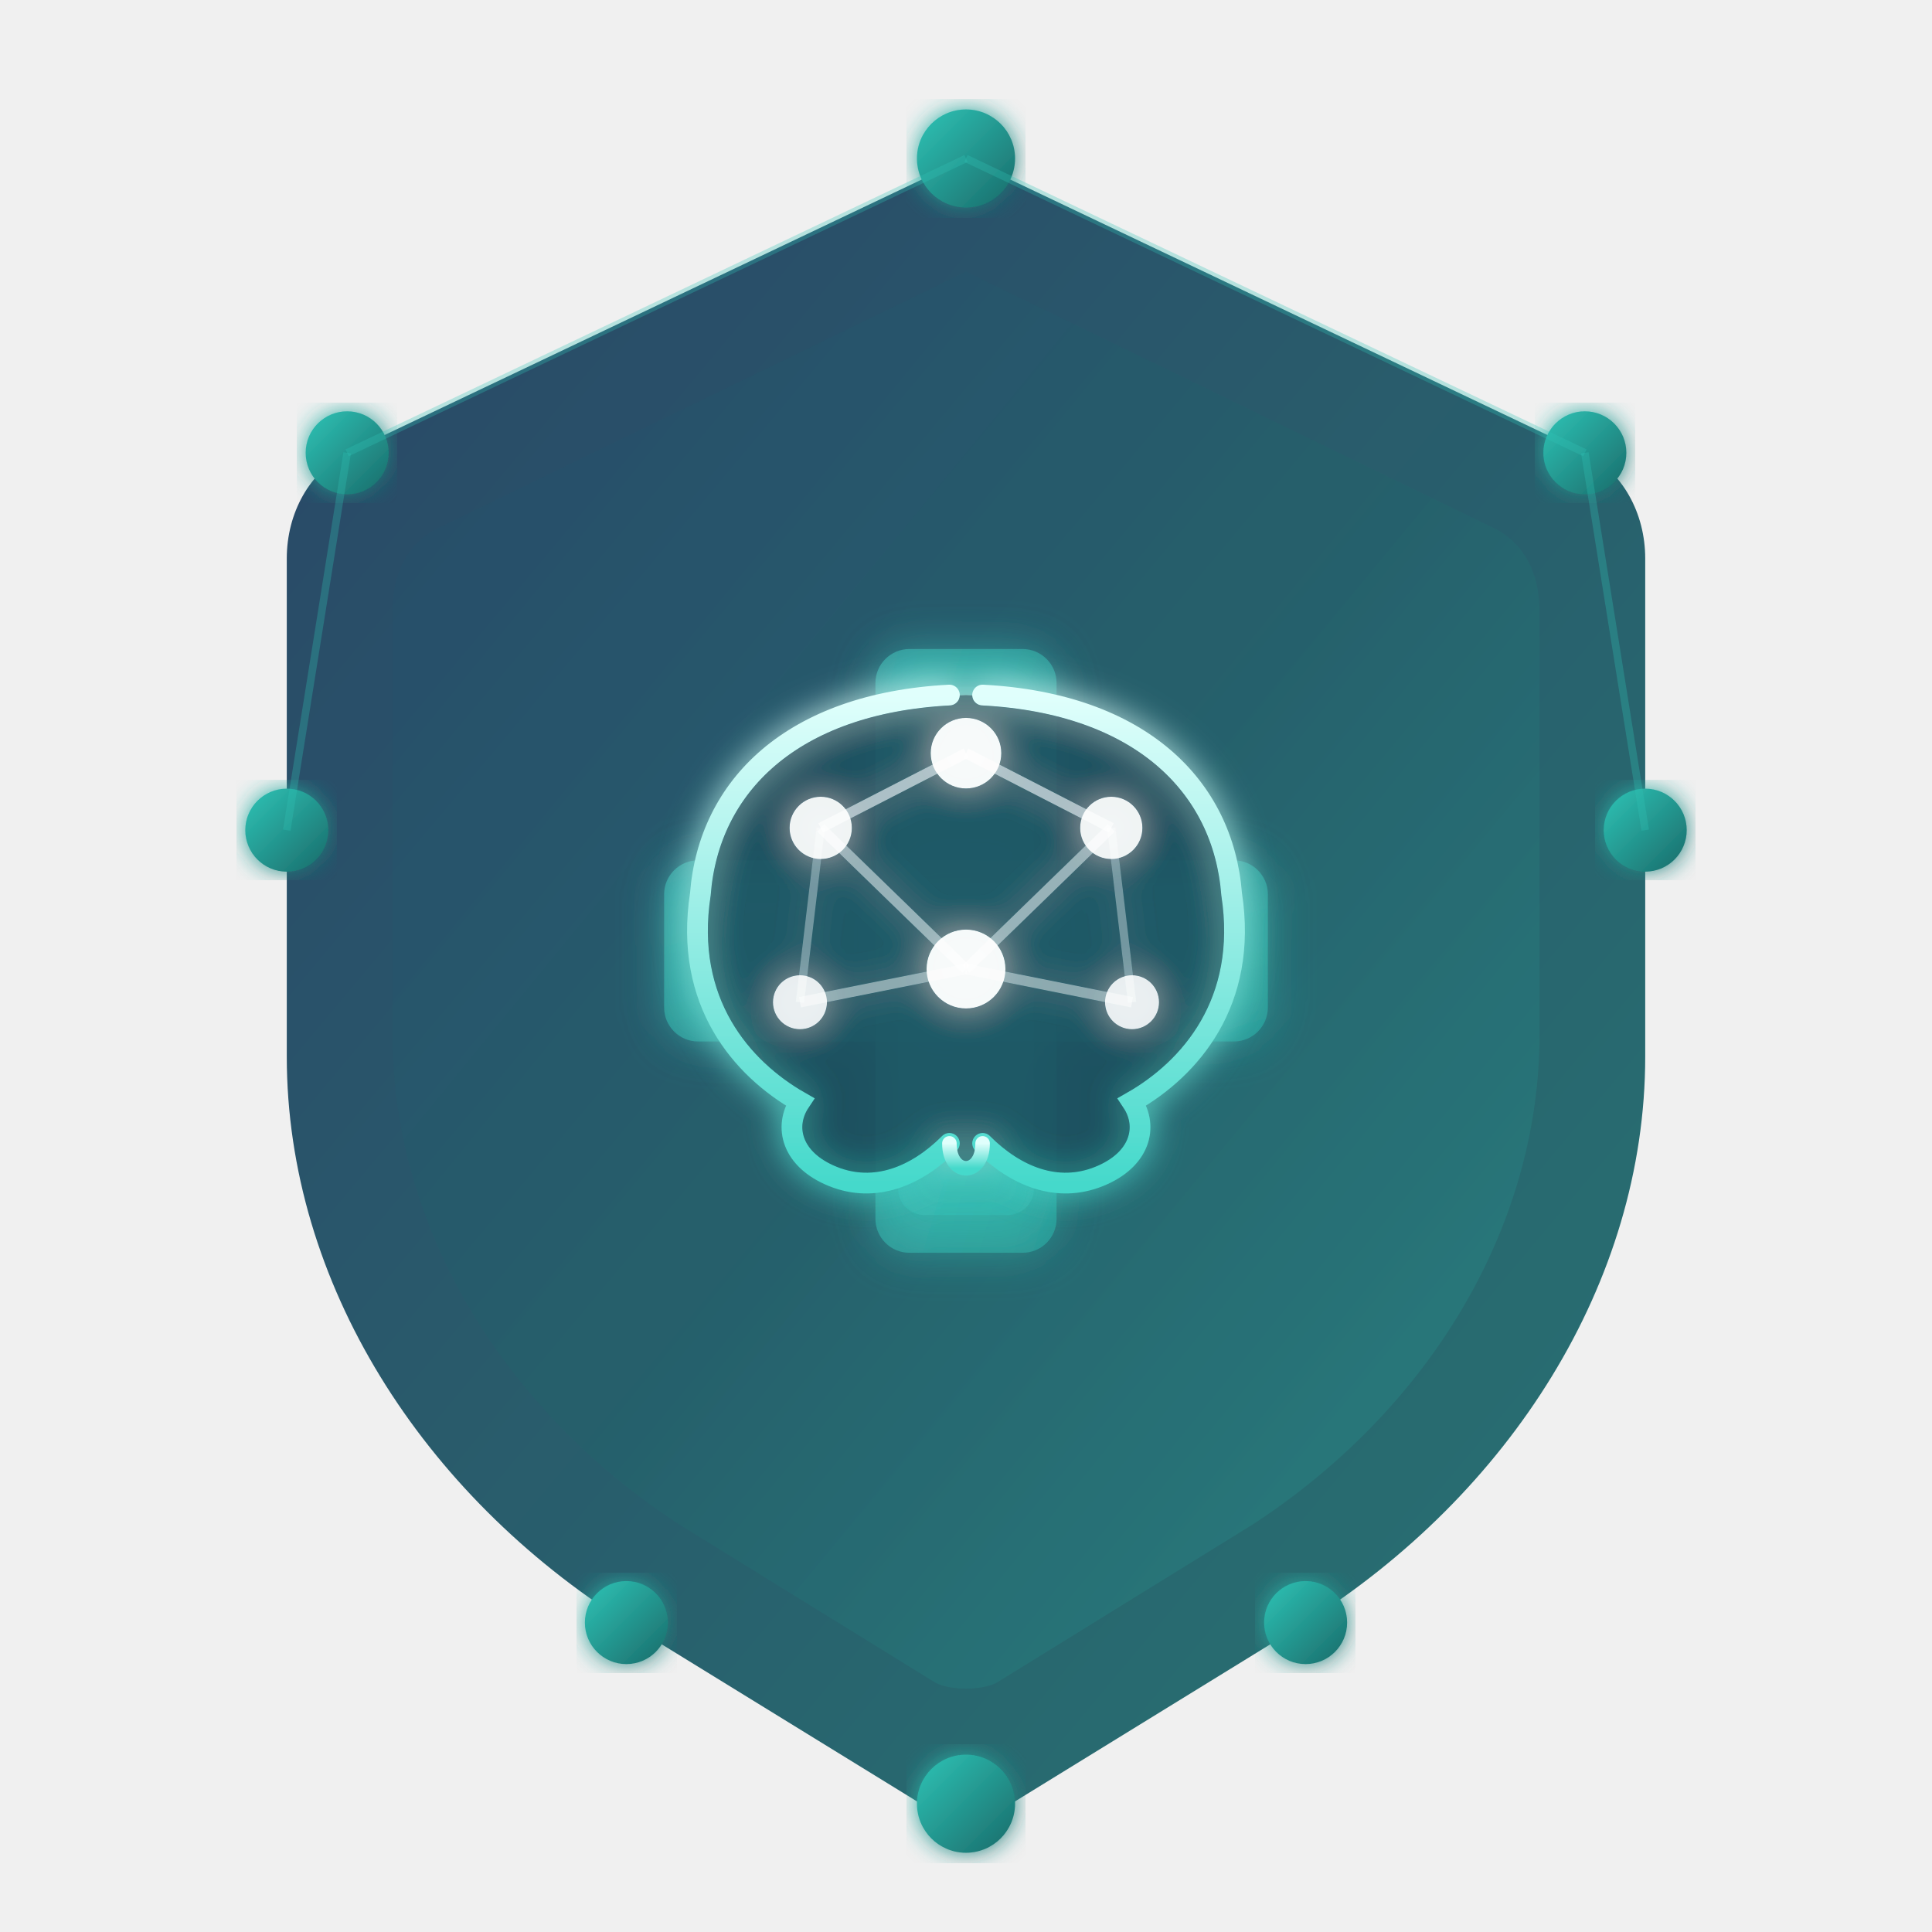
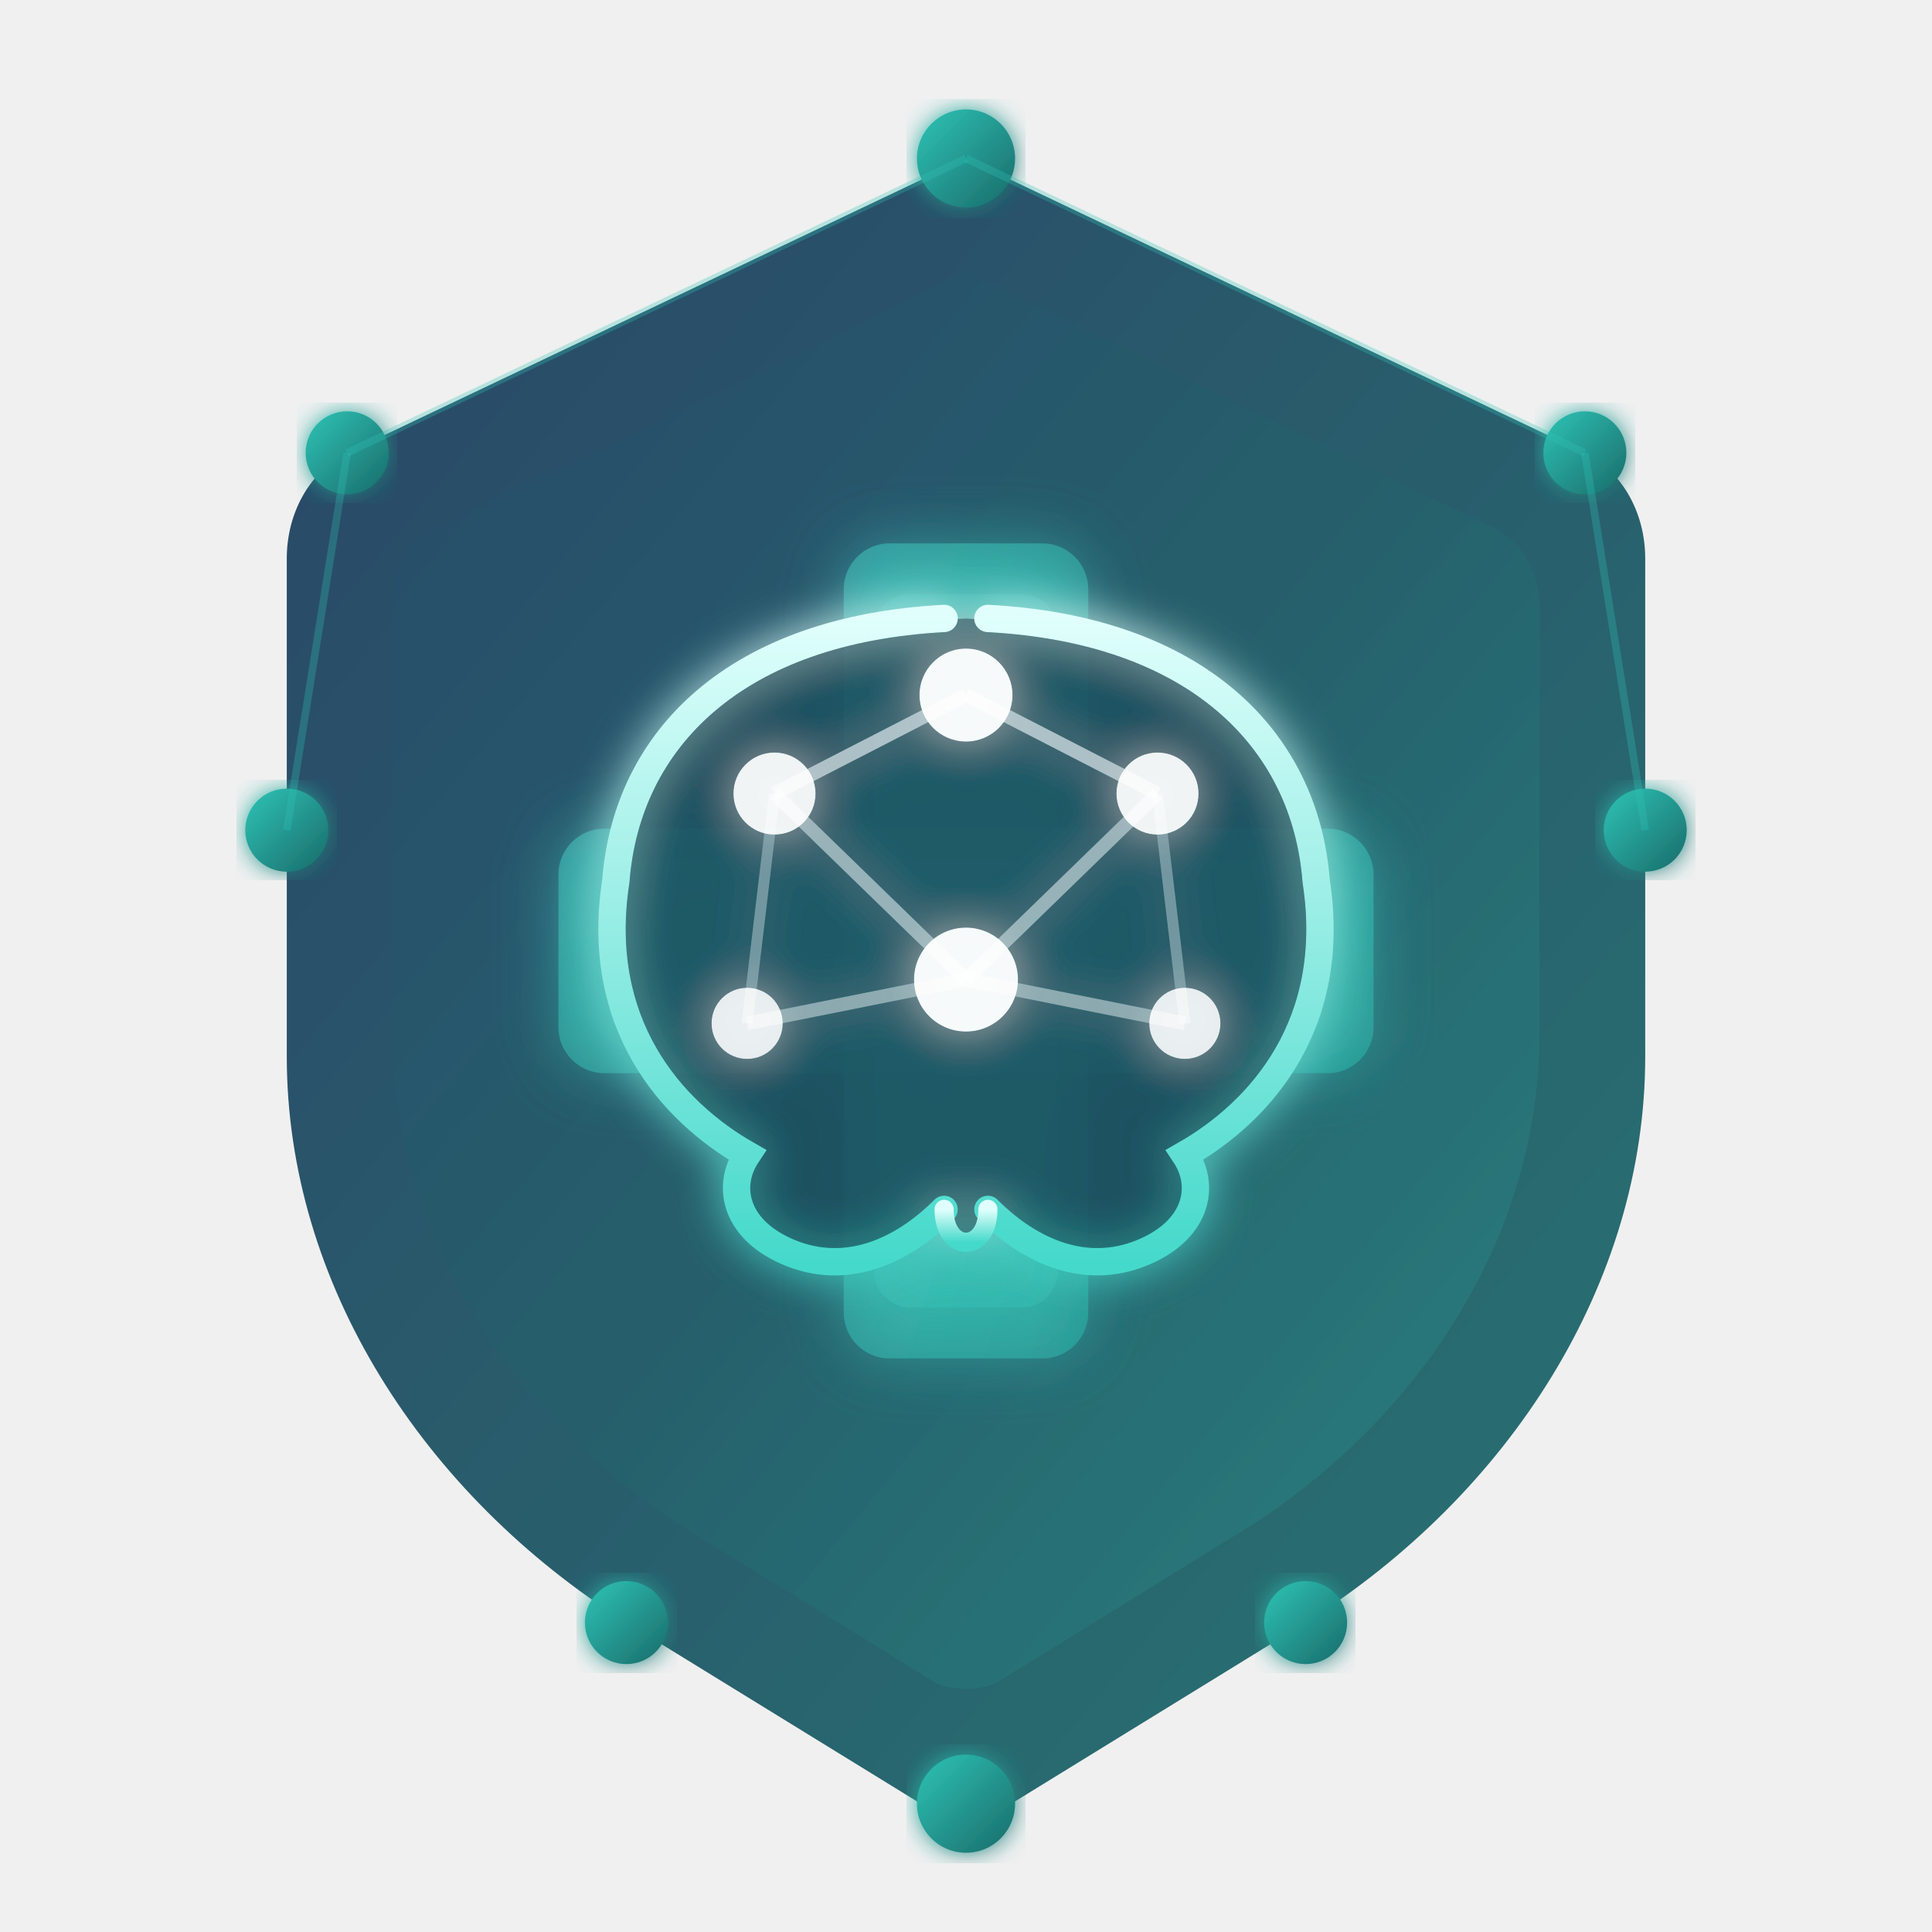
<svg xmlns="http://www.w3.org/2000/svg" viewBox="0 0 512 512" width="512" height="512">
  <defs>
    <linearGradient id="shieldGrad" x1="0%" y1="0%" x2="100%" y2="100%">
      <stop offset="0%" stop-color="#1B3A5C" />
      <stop offset="100%" stop-color="#1A6B6A" />
    </linearGradient>
    <linearGradient id="nodeGrad" x1="0%" y1="0%" x2="100%" y2="100%">
      <stop offset="0%" stop-color="#2EC4B6" />
      <stop offset="100%" stop-color="#1A6B6A" />
    </linearGradient>
    <linearGradient id="innerShield" x1="0%" y1="0%" x2="100%" y2="100%">
      <stop offset="0%" stop-color="#1E4D6E" />
      <stop offset="50%" stop-color="#1A6B6A" />
      <stop offset="100%" stop-color="#2EC4B6" />
    </linearGradient>
    <linearGradient id="crossGrad" x1="0%" y1="0%" x2="100%" y2="100%">
      <stop offset="0%" stop-color="#45D9CB" />
      <stop offset="100%" stop-color="#2EC4B6" />
    </linearGradient>
    <linearGradient id="brainStroke" x1="0%" y1="0%" x2="0%" y2="100%">
      <stop offset="0%" stop-color="#E0FFFC" />
      <stop offset="100%" stop-color="#45D9CB" />
    </linearGradient>
    <filter id="glow">
      <feGaussianBlur stdDeviation="3" result="coloredBlur" />
      <feMerge>
        <feMergeNode in="coloredBlur" />
        <feMergeNode in="SourceGraphic" />
      </feMerge>
    </filter>
    <filter id="softGlow">
      <feGaussianBlur stdDeviation="4" result="coloredBlur" />
      <feMerge>
        <feMergeNode in="coloredBlur" />
        <feMergeNode in="SourceGraphic" />
      </feMerge>
    </filter>
    <filter id="crossGlow">
      <feGaussianBlur stdDeviation="6" result="coloredBlur" />
      <feMerge>
        <feMergeNode in="coloredBlur" />
        <feMergeNode in="SourceGraphic" />
      </feMerge>
    </filter>
  </defs>
  <path d="M256 42 L420 120 C430 125 436 136 436 148 L436 280 C436 340 400 396 346 430 L268 478 C260 483 252 483 244 478 L166 430 C112 396 76 340 76 280 L76 148 C76 136 82 125 92 120 Z" fill="url(#shieldGrad)" opacity="0.93" />
  <path d="M256 72 L396 140 C404 144 408 152 408 162 L408 274 C408 326 378 374 332 404 L264 446 C260 448 252 448 248 446 L180 404 C134 374 104 326 104 274 L104 162 C104 152 108 144 116 140 Z" fill="url(#innerShield)" opacity="0.2" />
  <circle cx="256" cy="42" r="13" fill="url(#nodeGrad)" filter="url(#glow)" />
  <circle cx="420" cy="120" r="11" fill="url(#nodeGrad)" filter="url(#glow)" />
  <circle cx="436" cy="220" r="11" fill="url(#nodeGrad)" filter="url(#glow)" />
  <circle cx="346" cy="430" r="11" fill="url(#nodeGrad)" filter="url(#glow)" />
  <circle cx="256" cy="478" r="13" fill="url(#nodeGrad)" filter="url(#glow)" />
  <circle cx="166" cy="430" r="11" fill="url(#nodeGrad)" filter="url(#glow)" />
  <circle cx="76" cy="220" r="11" fill="url(#nodeGrad)" filter="url(#glow)" />
  <circle cx="92" cy="120" r="11" fill="url(#nodeGrad)" filter="url(#glow)" />
  <line x1="256" y1="42" x2="420" y2="120" stroke="#2EC4B6" stroke-width="2" opacity="0.3" />
  <line x1="420" y1="120" x2="436" y2="220" stroke="#2EC4B6" stroke-width="2" opacity="0.3" />
  <line x1="92" y1="120" x2="76" y2="220" stroke="#2EC4B6" stroke-width="2" opacity="0.3" />
  <line x1="256" y1="42" x2="92" y2="120" stroke="#2EC4B6" stroke-width="2" opacity="0.3" />
-   <g transform="translate(256, 252)" filter="url(#crossGlow)">
+   <g transform="translate(256, 252) scale(1.35)" filter="url(#crossGlow)">
    <rect x="-24" y="-80" width="48" height="160" rx="9" fill="url(#crossGrad)" opacity="0.45" />
    <rect x="-80" y="-24" width="160" height="48" rx="9" fill="url(#crossGrad)" opacity="0.45" />
    <rect x="-18" y="-70" width="36" height="140" rx="7" fill="#45D9CB" opacity="0.2" />
    <rect x="-70" y="-18" width="140" height="36" rx="7" fill="#45D9CB" opacity="0.2" />
  </g>
-   <g transform="translate(256, 248) scale(1.1)" filter="url(#softGlow)">
+   <g transform="translate(256, 248) scale(1.45)" filter="url(#softGlow)">
    <path d="M0 -58 C-42 -56 -62 -36 -64 -10 C-68 16 -54 32 -40 40 C-44 46 -42 54 -32 58 C-22 62 -12 58 -4 50 C-4 58 4 58 4 50 C12 58 22 62 32 58 C42 54 44 46 40 40 C54 32 68 16 64 -10 C62 -36 42 -56 0 -58Z" fill="#1A5060" opacity="0.7" />
    <path d="M-4 -58 C-42 -56 -62 -36 -64 -10 C-68 16 -54 32 -40 40 C-44 46 -42 54 -32 58 C-22 62 -12 58 -4 50" fill="none" stroke="url(#brainStroke)" stroke-width="5" stroke-linecap="round" />
    <path d="M4 -58 C42 -56 62 -36 64 -10 C68 16 54 32 40 40 C44 46 42 54 32 58 C22 62 12 58 4 50" fill="none" stroke="url(#brainStroke)" stroke-width="5" stroke-linecap="round" />
    <path d="M-4 50 C-4 58 4 58 4 50" fill="none" stroke="url(#brainStroke)" stroke-width="3.5" stroke-linecap="round" />
    <circle cx="0" cy="-44" r="8.5" fill="#FFFFFF" opacity="0.95" />
    <circle cx="-35" cy="-26" r="7.5" fill="#FFFFFF" opacity="0.92" />
    <circle cx="35" cy="-26" r="7.5" fill="#FFFFFF" opacity="0.92" />
    <circle cx="0" cy="8" r="9.5" fill="#FFFFFF" opacity="0.95" />
    <circle cx="-40" cy="16" r="6.5" fill="#FFFFFF" opacity="0.88" />
    <circle cx="40" cy="16" r="6.5" fill="#FFFFFF" opacity="0.88" />
    <line x1="0" y1="-44" x2="-35" y2="-26" stroke="#FFFFFF" stroke-width="2.5" opacity="0.6" />
    <line x1="0" y1="-44" x2="35" y2="-26" stroke="#FFFFFF" stroke-width="2.5" opacity="0.6" />
    <line x1="-35" y1="-26" x2="0" y2="8" stroke="#FFFFFF" stroke-width="2.5" opacity="0.5" />
    <line x1="35" y1="-26" x2="0" y2="8" stroke="#FFFFFF" stroke-width="2.5" opacity="0.5" />
    <line x1="-40" y1="16" x2="0" y2="8" stroke="#FFFFFF" stroke-width="2.5" opacity="0.45" />
    <line x1="40" y1="16" x2="0" y2="8" stroke="#FFFFFF" stroke-width="2.5" opacity="0.45" />
    <line x1="-35" y1="-26" x2="-40" y2="16" stroke="#FFFFFF" stroke-width="2" opacity="0.35" />
    <line x1="35" y1="-26" x2="40" y2="16" stroke="#FFFFFF" stroke-width="2" opacity="0.35" />
  </g>
</svg>
